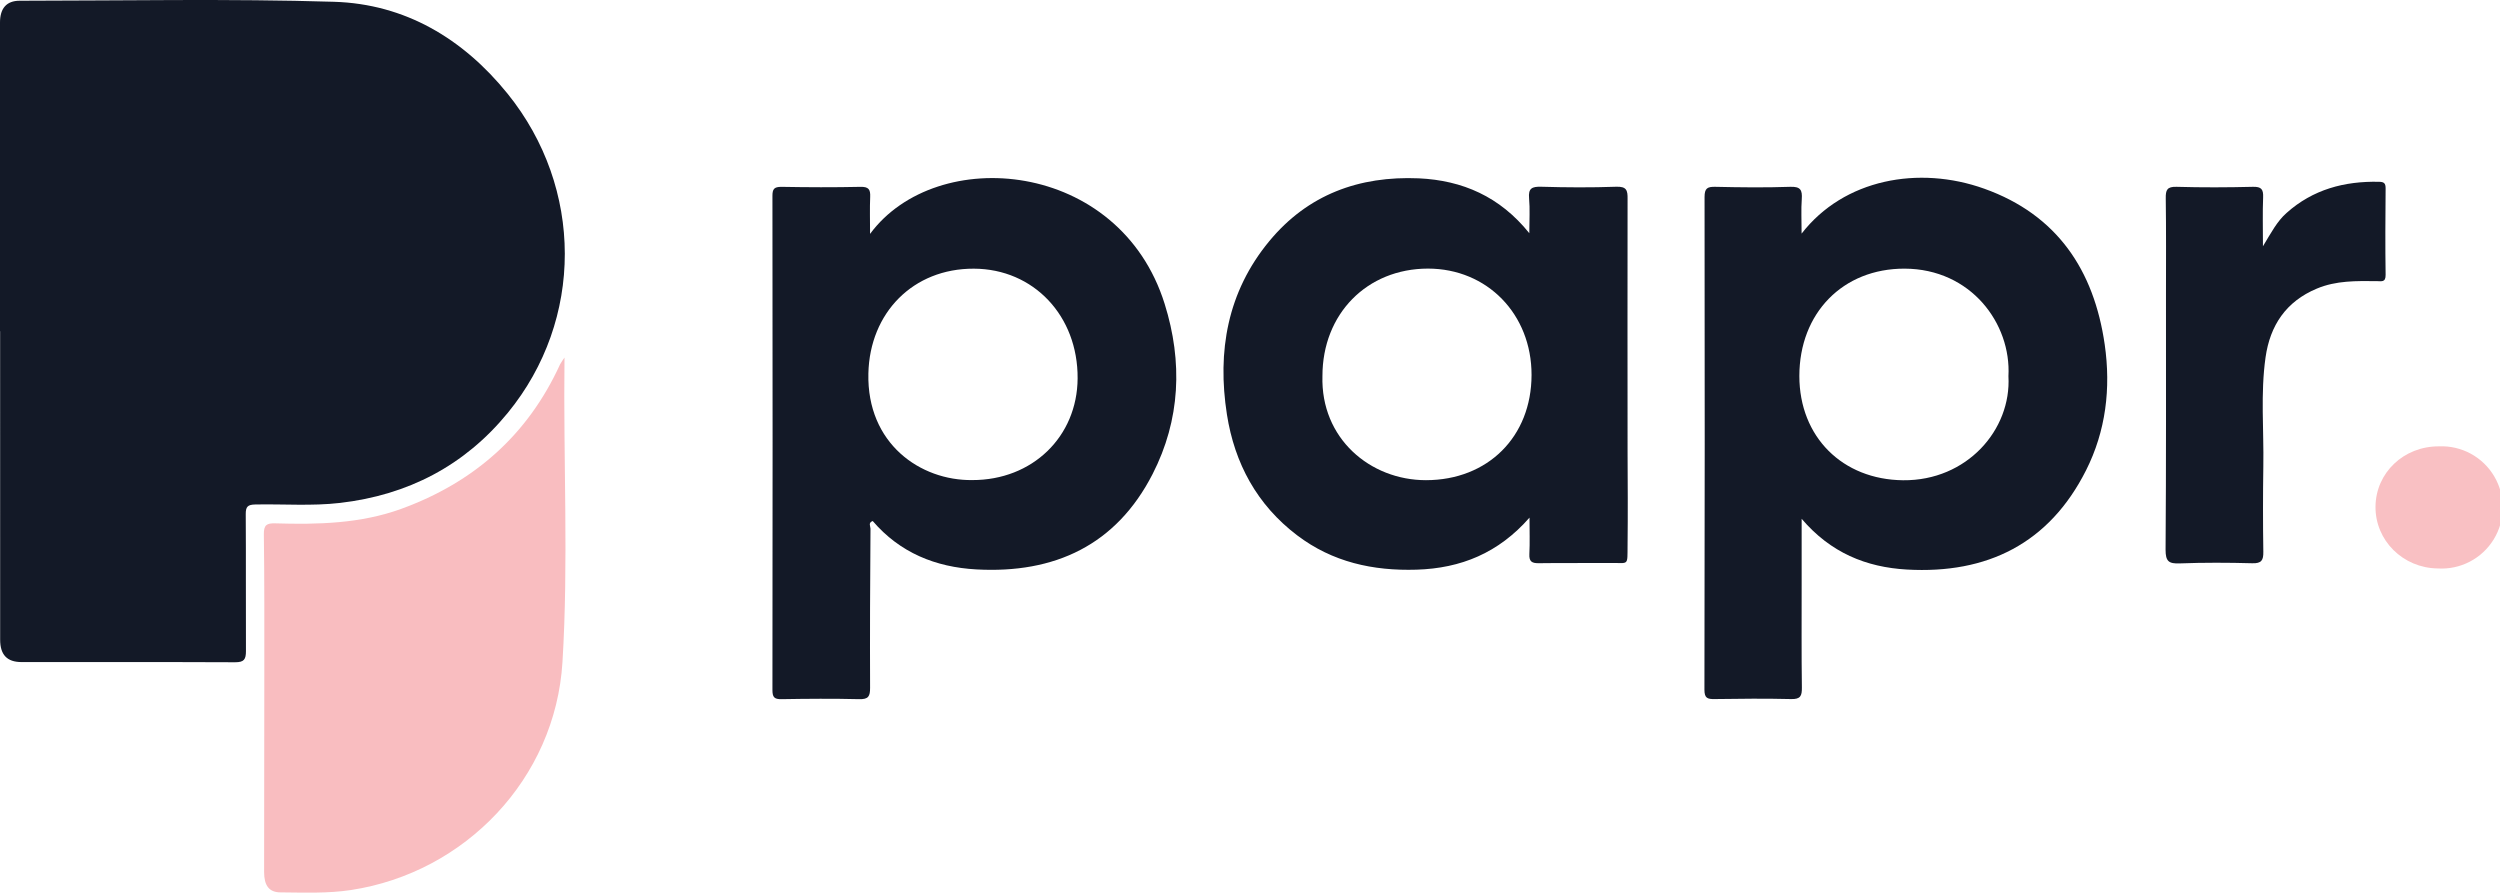
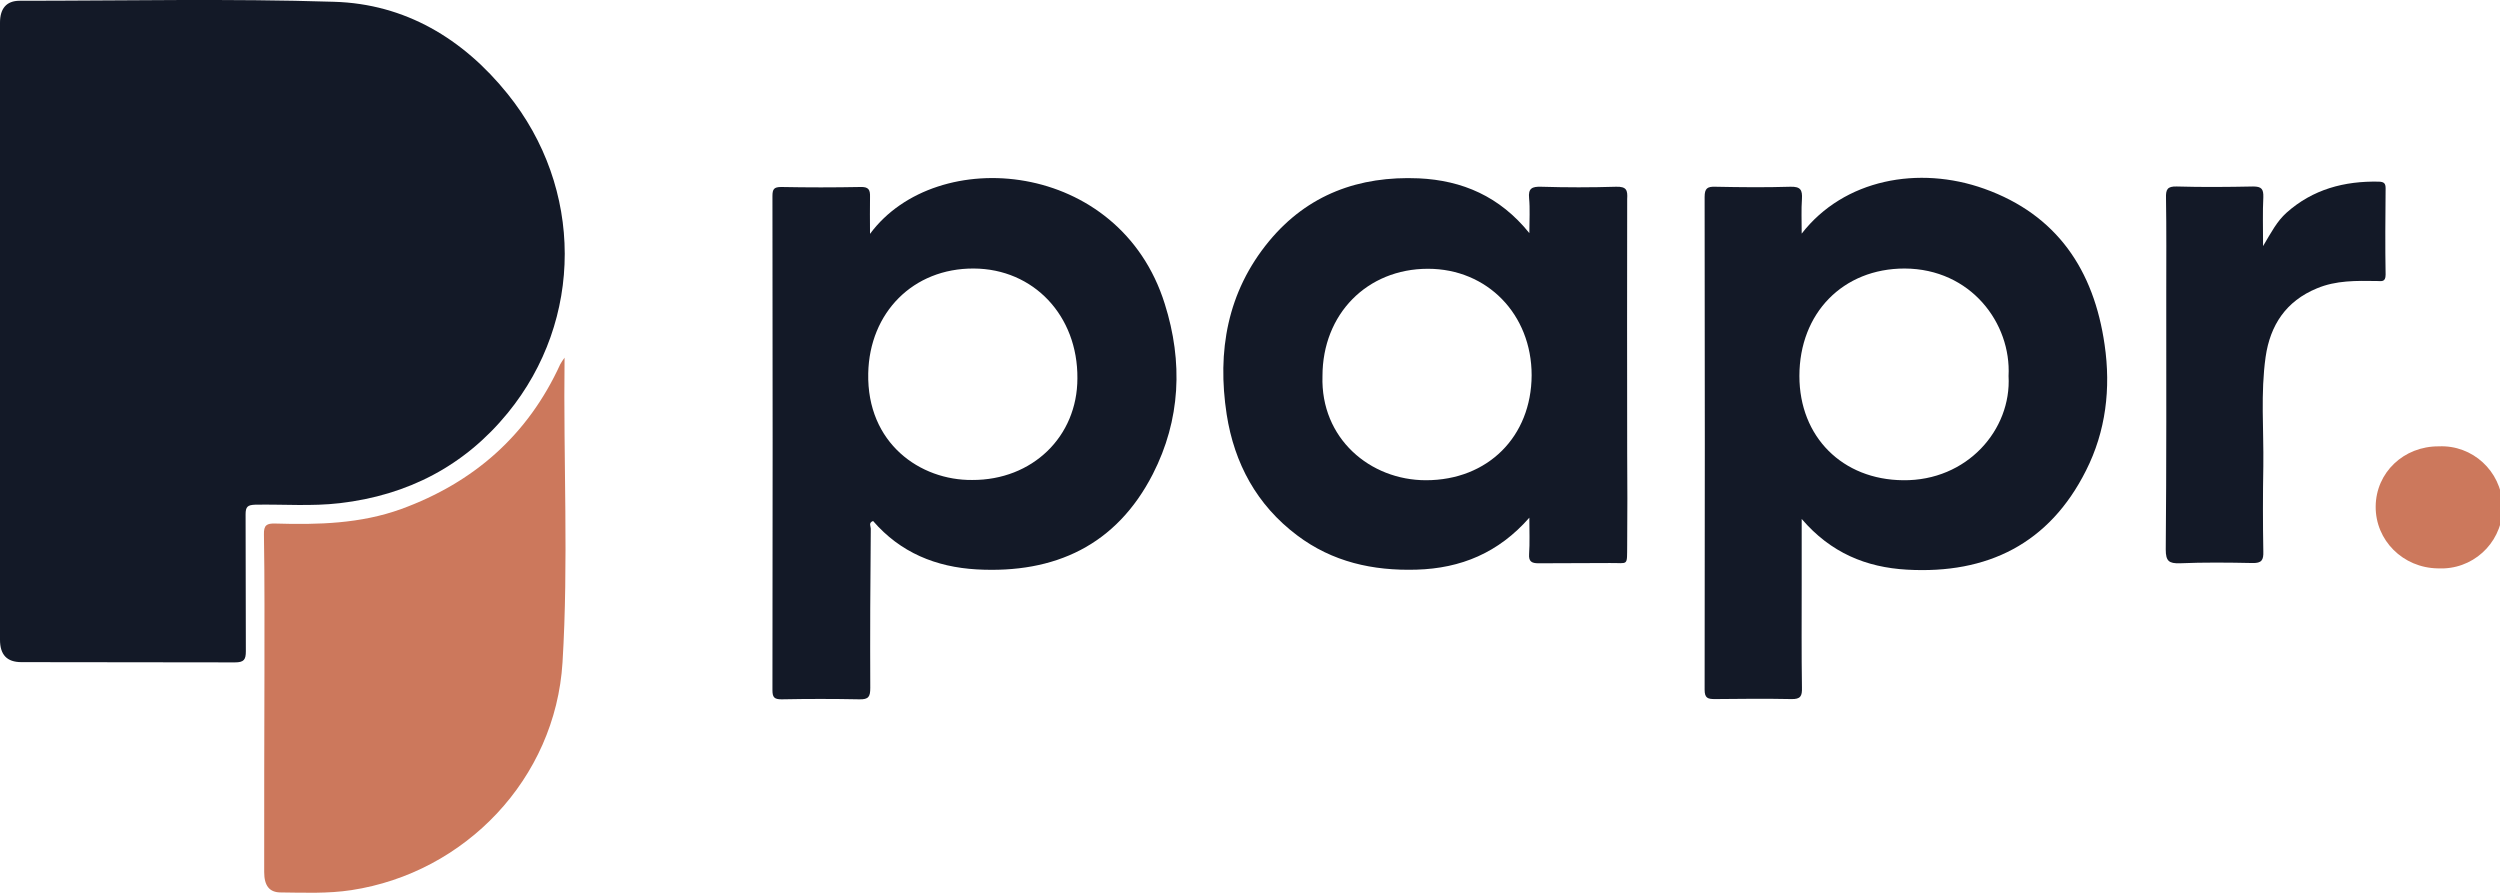
- <svg xmlns="http://www.w3.org/2000/svg" viewBox="0 0 981.31 350.4">
-   <defs>
-     <style>.cls-1{fill:#131927;}.cls-2{fill:#f9bdc0;}.cls-3{fill:#f9c0c3;}</style>
-   </defs>
-   <g id="Layer_2" data-name="Layer 2">
-     <g id="Layer_1-2" data-name="Layer 1">
-       <path class="cls-1" d="M0,130V8.85C0,3.31,2.53.29,7.72.29,48.85.27,90-.56,131.1.7c27.9.85,50.66,14.46,68.13,36.07,29.89,37,30,88.74.1,125.27-16.94,20.71-39.19,32.29-65.88,35.37-11.07,1.28-22.13.39-33.19.61-3,.06-3.82.81-3.8,3.81.12,17.91,0,35.82.08,53.73,0,3.27-.74,4.41-4.27,4.39-27.93-.14-55.86,0-83.79-.07-5.73,0-8.42-2.86-8.42-8.8Q0,190.53.05,130Z" />
-       <path class="cls-2" d="M221.58,140.35c-.5,40.71,1.61,80.22-.8,119.57-2.8,45.73-38.17,82.59-82.95,89.43-9.19,1.4-18.45,1-27.69.93-4.54,0-6.47-2.7-6.47-8q0-39.15.08-78.32c0-18.06.07-36.13-.18-54.19-.06-3.74,1.12-4.44,4.53-4.34,16.72.5,33.4.11,49.37-5.68C186,189.36,207.16,170.79,219.85,143A30.64,30.64,0,0,1,221.58,140.35Z" />
-       <path class="cls-3" d="M957.34,175.2a24,24,0,1,1-.47,47.93c-13.68-.17-24.55-11-24.43-24.27S943.51,175.14,957.34,175.2Z" />
-       <path class="cls-1" d="M936.41,73.91c0-2-.65-2.51-2.56-2.55-13.61-.31-26,3-36.34,12.24-3.72,3.31-6,7.7-9.25,13.07,0-7.35-.17-13.27.07-19.19.13-3.17-.67-4.23-4-4.15-10,.25-20,.29-30,0-3.72-.1-4.27,1.25-4.22,4.52.18,12.49.09,25,.09,37.48,0,33.49.08,67-.16,100.46,0,4.58,1.26,5.52,5.55,5.36,9.48-.36,19-.32,28.48-.06,3.65.1,4.39-1.17,4.34-4.51q-.25-16.74,0-33.49c.24-14.3-1.14-28.66.88-42.88,1.78-12.46,8-21.86,20.13-26.93,7.64-3.2,15.55-3,23.51-2.93,1.79,0,3.52.62,3.48-2.47C936.24,96.57,936.32,85.24,936.41,73.91Z" />
-       <path class="cls-1" d="M341.52,91.81c0-5.63-.15-10.09.05-14.54.13-2.93-.63-4-3.83-3.93-10.33.23-20.66.19-31,0-2.88,0-3.55.84-3.54,3.62q.12,96.95,0,193.89c0,2.81.72,3.64,3.56,3.59,10.16-.17,20.33-.25,30.48,0,3.67.1,4.3-1.15,4.29-4.47-.09-20.82,0-41.64.16-62.46,0-.92-1-2.33.87-3,10.68,12.45,24.66,18.12,40.72,19,30.67,1.69,54.84-9.51,69.14-37.43,10.91-21.3,11.87-44,4.74-66.78C439.45,62.61,367.62,56.5,341.52,91.81Zm40.1,96.63c-20.31.25-41.4-14.26-40.76-41.86.55-23.84,17.58-41.21,41.4-41.12,23.45.08,40.88,18.5,40.73,43.05C422.86,171.45,405.2,188.5,381.62,188.44Z" />
-       <path class="cls-1" d="M634.41,73.3c-9.82.35-19.65.29-29.47,0-3.55-.09-5.1.57-4.74,4.52.39,4.22.09,8.51.09,13.72C588.72,77.12,574,70.8,556.93,70c-23.4-1-43.58,6.33-58.75,24.71-16.43,19.9-20.44,43.23-16.58,68,3,19.17,11.82,35.49,27.58,47.43,13.86,10.51,29.76,14,46.89,13.47,17.37-.54,32.15-6.55,44.3-20.43,0,5.39.17,9.85-.06,14.3-.15,2.95,1,3.63,3.73,3.59,9.33-.14,18.65,0,28-.09,7.42-.11,6.73,1.46,6.82-7,.14-12.15.06-24.31,0-36.46,0-33.14-.07-66.27,0-99.4C638.93,74.68,638.45,73.16,634.41,73.3ZM559.73,188.48c-21.94,0-41.37-16.41-40.64-40.91,0-24.35,17.47-42.11,41.41-42.14,23.26,0,40.7,17.89,40.67,41.75C601.14,171.45,584,188.46,559.73,188.48Z" />
-       <path class="cls-1" d="M778.9,74.08c-25.69-9.21-55.13-3.82-71.73,17.62,0-5.34-.23-9.48.07-13.58.24-3.52-.48-4.93-4.49-4.79-9.81.34-19.65.22-29.48,0-3.1-.06-4.19.58-4.19,4q.15,96.69-.05,193.39c0,3.34,1.18,3.72,4,3.68,10-.15,20-.24,30,0,3.72.1,4.29-1.23,4.25-4.54-.18-13.32-.08-26.65-.09-40V203.64c11.37,13.33,25.3,19,41.29,19.92,31.57,1.8,55.87-10.25,70.33-38.92,7.79-15.43,9.81-32.26,7.34-49.42C821.94,106,807.42,84.29,778.9,74.08ZM747,188.51c-23.8-.24-40.69-17-40.71-40.9,0-24.71,17.07-42.22,41.31-42.16,26,.08,41.9,21.53,40.76,42.23C789.56,168.66,772.07,188.76,747,188.51Z" />
+ <svg xmlns="http://www.w3.org/2000/svg" version="1.1" id="Layer_1" x="0px" y="0px" viewBox="0 0 981.3 350.4" style="enable-background:new 0 0 981.3 350.4;" xml:space="preserve">
+   <style type="text/css">
+ 	.st0{fill:#131927;}
+ 	.st1{fill:#CC785C;}
+ </style>
+   <g id="Layer_2_1_">
+     <g id="Layer_1-2">
+       <path class="st0" d="M0,130V8.9c0-5.5,2.5-8.6,7.7-8.6c41.1,0,82.3-0.9,123.4,0.4c27.9,0.8,50.7,14.5,68.1,36.1    c29.9,37,30,88.7,0.1,125.3c-16.9,20.7-39.2,32.3-65.9,35.4c-11.1,1.3-22.1,0.4-33.2,0.6c-3,0.1-3.8,0.8-3.8,3.8    c0.1,17.9,0,35.8,0.1,53.7c0,3.3-0.7,4.4-4.3,4.4c-27.9-0.1-55.9,0-83.8-0.1c-5.7,0-8.4-2.9-8.4-8.8C0,210.7,0,170.4,0,130L0,130z    " />
+       <path class="st1" d="M221.6,140.4c-0.5,40.7,1.6,80.2-0.8,119.6c-2.8,45.7-38.2,82.6-82.9,89.4c-9.2,1.4-18.4,1-27.7,0.9    c-4.5,0-6.5-2.7-6.5-8c0-26.1,0-52.2,0.1-78.3c0-18.1,0.1-36.1-0.2-54.2c-0.1-3.7,1.1-4.4,4.5-4.3c16.7,0.5,33.4,0.1,49.4-5.7    c28.5-10.4,49.7-29,62.4-56.8C220.4,142.1,221,141.2,221.6,140.4z" />
+       <path class="st1" d="M957.3,175.2c13.2-0.6,24.4,9.7,25,22.9c0.6,13.2-9.7,24.4-22.9,25c-0.8,0-1.7,0-2.5,0    c-13.7-0.2-24.5-11-24.4-24.3S943.5,175.1,957.3,175.2z" />
+       <path class="st0" d="M936.4,73.9c0-2-0.7-2.5-2.6-2.6c-13.6-0.3-26,3-36.3,12.2c-3.7,3.3-6,7.7-9.2,13.1c0-7.3-0.2-13.3,0.1-19.2    c0.1-3.2-0.7-4.2-4-4.2c-10,0.2-20,0.3-30,0c-3.7-0.1-4.3,1.2-4.2,4.5c0.2,12.5,0.1,25,0.1,37.5c0,33.5,0.1,67-0.2,100.5    c0,4.6,1.3,5.5,5.5,5.4c9.5-0.4,19-0.3,28.5-0.1c3.7,0.1,4.4-1.2,4.3-4.5c-0.2-11.2-0.2-22.3,0-33.5c0.2-14.3-1.1-28.7,0.9-42.9    c1.8-12.5,8-21.9,20.1-26.9c7.6-3.2,15.5-3,23.5-2.9c1.8,0,3.5,0.6,3.5-2.5C936.2,96.6,936.3,85.2,936.4,73.9z" />
+       <path class="st0" d="M341.5,91.8c0-5.6-0.1-10.1,0-14.5c0.1-2.9-0.6-4-3.8-3.9c-10.3,0.2-20.7,0.2-31,0c-2.9,0-3.5,0.8-3.5,3.6    c0.1,64.6,0.1,129.3,0,193.9c0,2.8,0.7,3.6,3.6,3.6c10.2-0.2,20.3-0.2,30.5,0c3.7,0.1,4.3-1.1,4.3-4.5c-0.1-20.8,0-41.6,0.2-62.5    c0-0.9-1-2.3,0.9-3c10.7,12.4,24.7,18.1,40.7,19c30.7,1.7,54.8-9.5,69.1-37.4c10.9-21.3,11.9-44,4.7-66.8    C439.5,62.6,367.6,56.5,341.5,91.8z M381.6,188.4c-20.3,0.2-41.4-14.3-40.8-41.9c0.5-23.8,17.6-41.2,41.4-41.1    c23.5,0.1,40.9,18.5,40.7,43.1C422.9,171.4,405.2,188.5,381.6,188.4z" />
+       <path class="st0" d="M634.4,73.3c-9.8,0.3-19.7,0.3-29.5,0c-3.5-0.1-5.1,0.6-4.7,4.5c0.4,4.2,0.1,8.5,0.1,13.7    C588.7,77.1,574,70.8,556.9,70c-23.4-1-43.6,6.3-58.8,24.7c-16.4,19.9-20.4,43.2-16.6,68c3,19.2,11.8,35.5,27.6,47.4    c13.9,10.5,29.8,14,46.9,13.5c17.4-0.5,32.2-6.6,44.3-20.4c0,5.4,0.2,9.9-0.1,14.3c-0.2,2.9,1,3.6,3.7,3.6c9.3-0.1,18.7,0,28-0.1    c7.4-0.1,6.7,1.5,6.8-7c0.1-12.1,0.1-24.3,0-36.5c0-33.1-0.1-66.3,0-99.4C638.9,74.7,638.5,73.2,634.4,73.3z M559.7,188.5    c-21.9,0-41.4-16.4-40.6-40.9c0-24.3,17.5-42.1,41.4-42.1c23.3,0,40.7,17.9,40.7,41.8C601.1,171.4,584,188.5,559.7,188.5z" />
+       <path class="st0" d="M778.9,74.1c-25.7-9.2-55.1-3.8-71.7,17.6c0-5.3-0.2-9.5,0.1-13.6c0.2-3.5-0.5-4.9-4.5-4.8    c-9.8,0.3-19.7,0.2-29.5,0c-3.1-0.1-4.2,0.6-4.2,4c0.1,64.5,0.1,128.9,0,193.4c0,3.3,1.2,3.7,4,3.7c10-0.1,20-0.2,30,0    c3.7,0.1,4.3-1.2,4.2-4.5c-0.2-13.3-0.1-26.6-0.1-40v-26.2c11.4,13.3,25.3,19,41.3,19.9c31.6,1.8,55.9-10.2,70.3-38.9    c7.8-15.4,9.8-32.3,7.3-49.4C821.9,106,807.4,84.3,778.9,74.1z M747,188.5c-23.8-0.2-40.7-17-40.7-40.9    c0-24.7,17.1-42.2,41.3-42.2c26,0.1,41.9,21.5,40.8,42.2C789.6,168.7,772.1,188.8,747,188.5z" />
    </g>
  </g>
</svg>
